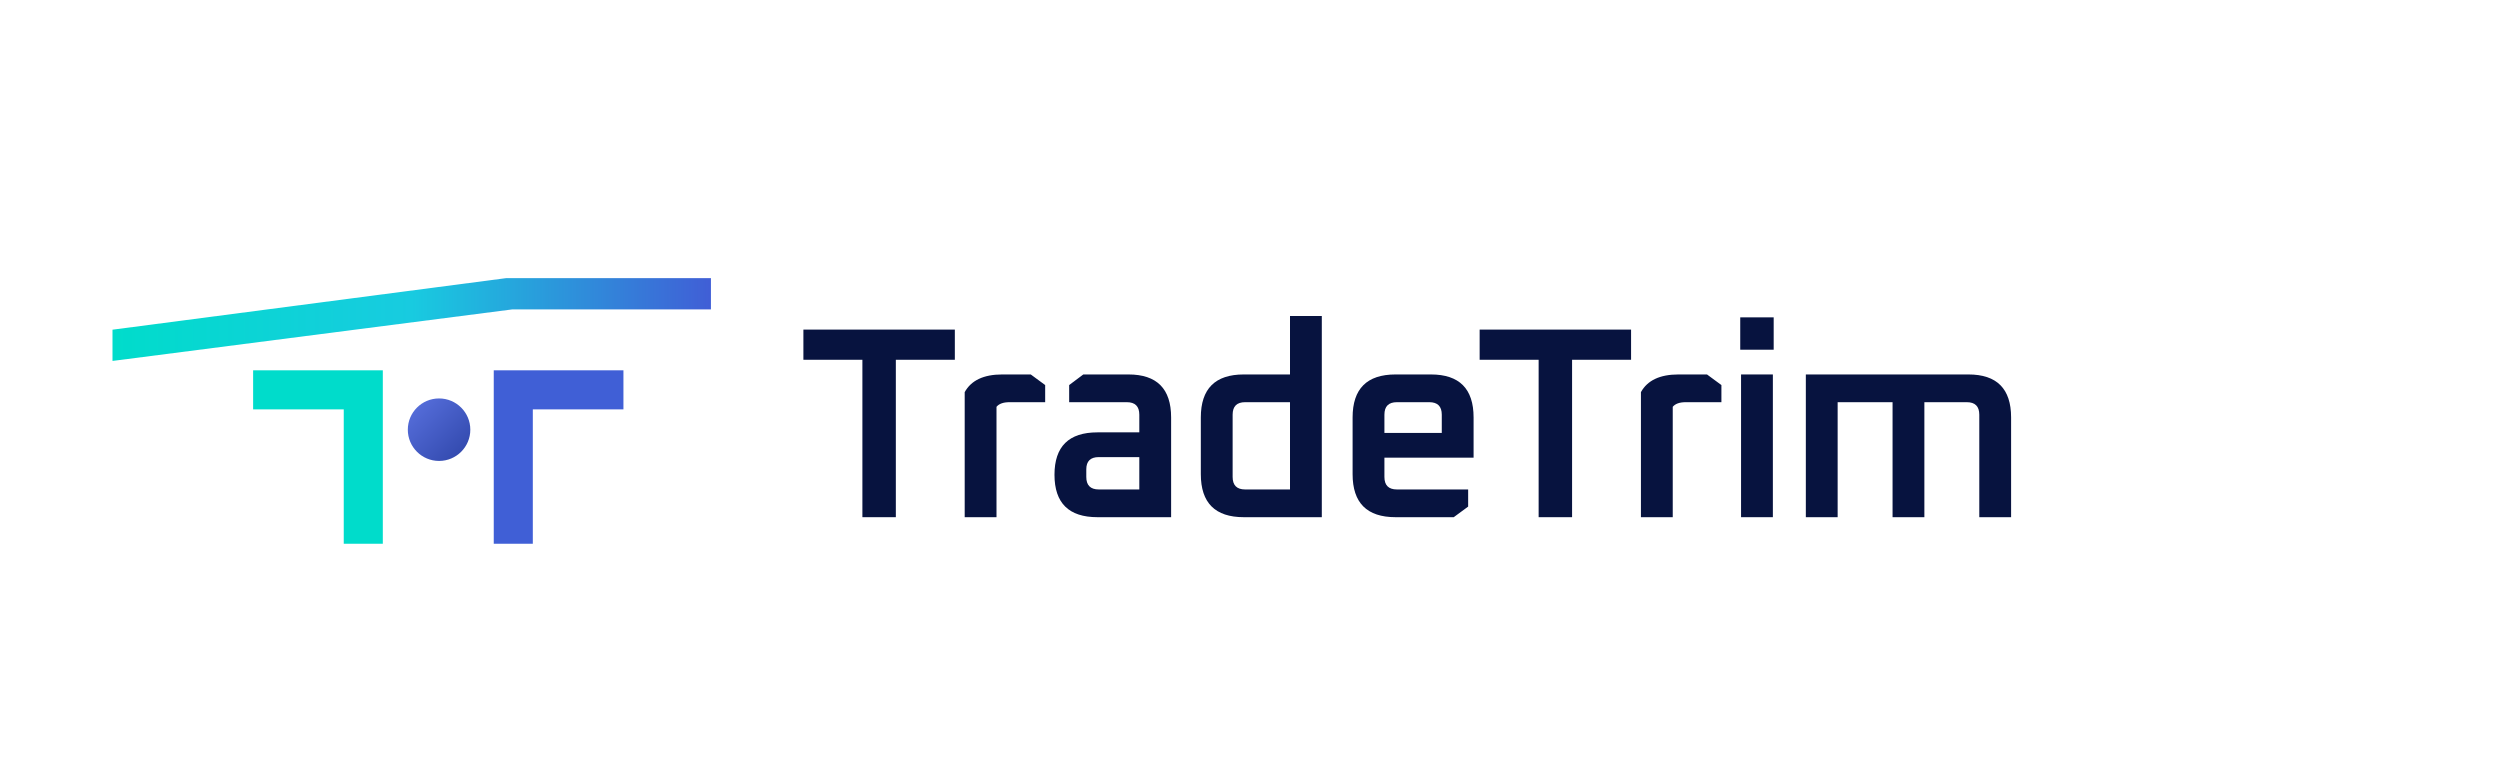
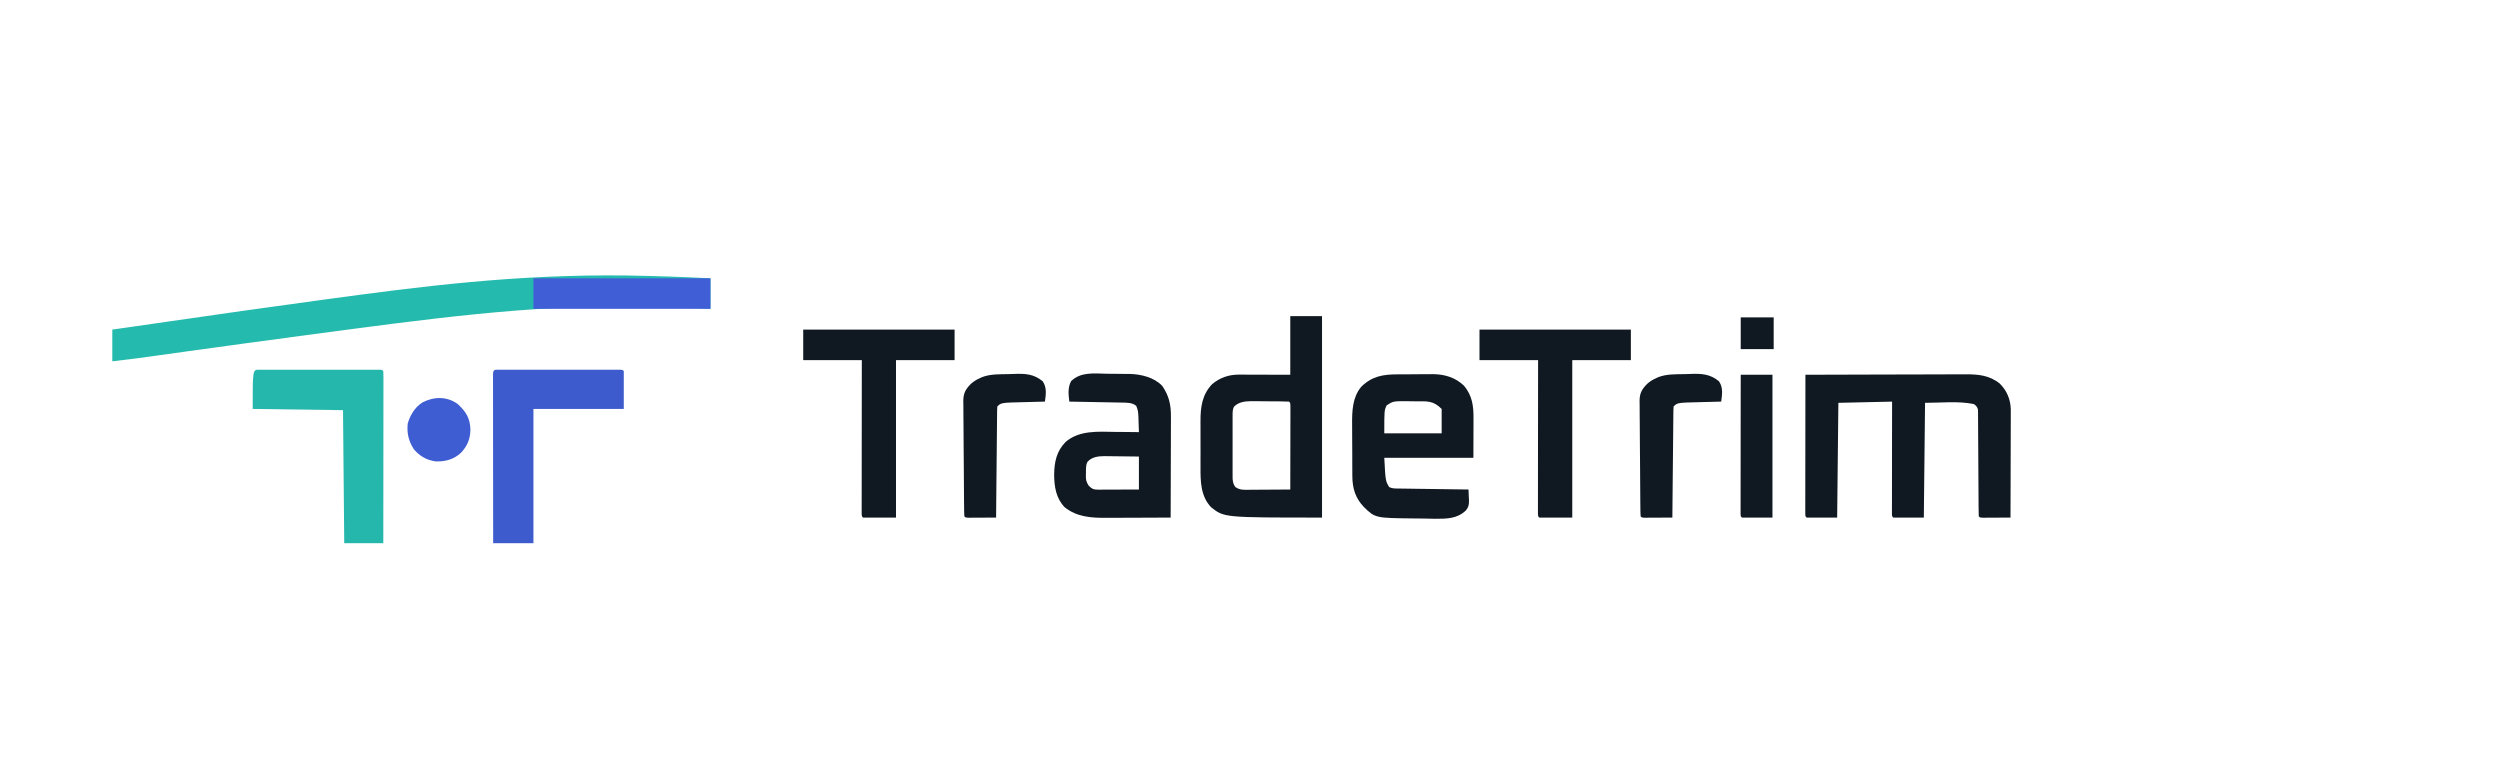
- <svg xmlns="http://www.w3.org/2000/svg" width="1600" height="500" viewBox="0 0 1600 500" version="1.1" id="svg30">
-   <defs id="defs14">
-     <linearGradient id="brand" x1="0" y1="0" x2="1" y2="0">
-       <stop offset="0" stop-color="#00DCCB" id="stop2" />
-       <stop offset="0.5" stop-color="#18CBE0" id="stop4" />
-       <stop offset="1" stop-color="#405FD6" id="stop6" />
-     </linearGradient>
-     <linearGradient id="purple" x1="0" y1="0" x2="1" y2="1">
-       <stop offset="0" stop-color="#5A72E0" id="stop9" />
-       <stop offset="1" stop-color="#2E45A8" id="stop11" />
-     </linearGradient>
-   </defs>
-   <g aria-label="TradeTrim emblem" id="g24">
-     <path d="M72 211 L324 178 H455 V198 H328 L72 231 Z" fill="url(#brand)" id="path16" />
-     <path d="M162 237 H245 V348 H220 V262 H162 Z" fill="#00DCCB" id="path18" />
-     <path d="M316 237 H399 V262 H341 V348 H316 Z" fill="#405FD6" id="path20" />
-     <circle cx="281" cy="275" r="20" fill="url(#purple)" id="circle22" />
-   </g>
-   <g font-family="Oxanium SemiBold" font-size="174" font-weight="600" letter-spacing="-5" id="g28">
-     <g aria-label="TradeTrim" id="text26" style="fill:#07133f">
-       <path d="M 514.176,230.254 V 210.94 h 96.918 v 19.314 H 573.336 V 331 H 551.934 V 230.254 Z" id="path34" />
-       <path d="m 617.404,331 v -80.04 q 6.264,-11.31 24.012,-11.31 h 18.27 l 9.222,6.786 v 10.962 h -22.794 q -5.916,0 -8.352,2.958 V 331 Z" id="path36" />
-       <path d="m 702.362,331 q -27.492,0 -27.492,-27.144 0,-27.144 27.492,-27.144 h 26.796 v -11.31 q 0,-8.004 -8.004,-8.004 h -36.888 v -10.962 l 9.048,-6.786 h 28.884 q 27.318,0 27.318,27.492 V 331 Z m -7.134,-25.752 q 0,8.004 8.004,8.004 h 25.926 v -20.706 h -25.926 q -8.004,0 -8.004,7.83 z" id="path38" />
-       <path d="m 768.528,303.508 v -36.366 q 0,-27.492 27.492,-27.492 h 29.58 v -37.41 h 20.358 V 331 h -49.938 q -27.492,0 -27.492,-27.492 z m 20.358,1.74 q 0,8.004 8.004,8.004 h 28.71 v -55.854 h -28.71 q -8.004,0 -8.004,8.004 z" id="path40" />
-       <path d="m 865.666,303.508 v -36.366 q 0,-27.492 27.492,-27.492 h 22.62 q 27.318,0 27.318,27.492 v 25.752 h -57.072 v 12.354 q 0,8.004 8.004,8.004 h 45.588 v 10.962 l -9.222,6.786 h -37.236 q -27.492,0 -27.492,-27.492 z m 20.358,-26.448 h 36.714 v -11.658 q 0,-8.004 -8.004,-8.004 h -20.706 q -8.004,0 -8.004,8.004 z" id="path42" />
-       <path d="M 946.97,230.254 V 210.94 h 96.918 v 19.314 h -37.758 V 331 H 984.728 V 230.254 Z" id="path44" />
-       <path d="m 1050.198,331 v -80.04 q 6.264,-11.31 24.012,-11.31 h 18.27 l 9.222,6.786 v 10.962 h -22.794 q -5.916,0 -8.352,2.958 V 331 Z" id="path46" />
-       <path d="M 1113.754,223.816 V 203.11 h 21.402 v 20.706 z m 0.522,107.184 v -91.35 h 20.358 V 331 Z" id="path48" />
-       <path d="m 1155.734,331 v -91.35 h 104.052 q 27.318,0 27.318,27.492 V 331 h -20.358 v -65.598 q 0,-8.004 -8.004,-8.004 h -27.144 V 331 h -20.358 v -73.602 h -35.148 V 331 Z" id="path50" />
-     </g>
-   </g>
+ <svg xmlns="http://www.w3.org/2000/svg" width="2048" height="640">
+   <path fill="#25baae" d="M513.688 225.688c.91.02 1.82.03 2.75.05 21.88.38 43.71 1.13 65.56 2.26v25c-3.28-.18-6.56-.36-9.93-.54-17.2-.86-34.41-1.23-51.63-1.46l-2.51-.03c-84.66-1.1-168.05 10.39-262.49 22.97l-5.37.72c-31.97 4.27-63.92 8.59-95.86 13.04-.75.11-1.49.21-2.26.32-7 .97-13.99 1.95-20.99 2.94-12.97 1.83-25.94 3.58-38.96 5.04v-26c1.84-.26 3.68-.52 5.57-.79l8.23-1.17c.76-.11 1.51-.22 2.29-.33 10.62-1.51 21.23-3.04 31.85-4.59 39.17-5.71 78.37-11.25 117.6-16.6l7.2-.99c79.23-10.82 157.82-21 248.95-19.84" />
+   <path fill="#101922" d="M1479 307c18.47-.07 36.94-.12 55.42-.16 8.57-.01 17.15-.03 25.73-.07 7.48-.03 14.96-.05 22.44-.05 3.95-.01 7.91-.02 11.87-.04 3.73-.02 7.46-.02 11.19-.02 1.37 0 2.73-.01 4.09-.02 10.58-.08 20.04.71 28.51 7.63 5.82 5.76 8.77 12.95 8.99 21.1.01 1.66 0 3.31-.01 4.96v2.75c0 2.98-.02 5.97-.03 8.95-.01 2.07-.01 4.15-.01 6.22-.01 5.45-.03 10.9-.05 16.34-.02 5.57-.03 11.13-.04 16.69-.02 10.91-.06 21.81-.1 32.72-3.54.02-7.08.04-10.63.05l-3.61.03c-1.73.01-3.46.01-5.19.02-.52 0-.52 0-3.16.01C1622 424 1622 424 1621 423c-.11-2.75-.15-5.48-.16-8.24 0-.86-.01-1.72-.01-2.61l-.03-5.65c-.01-2.97-.03-5.95-.05-8.92-.06-8.46-.12-16.92-.15-25.38-.02-5.17-.06-10.34-.1-15.51-.02-1.97-.03-3.95-.03-5.92 0-2.76-.03-5.52-.05-8.28 0-.82 0-1.64.01-2.48-.02-.75-.03-1.5-.04-2.28 0-.32 0-.32-.01-1.97-.53-2.44-1.39-3.28-3.38-4.76-13.08-2.62-26.66-1-40-1l-1 94h-25c-1-1-1-1-1.12-2.59v-4.5c0-.44 0-.44.01-2.65v-2.78c0-3.05 0-6.09.01-9.14 0-2.11.01-4.21.01-6.32 0-5.55.01-11.11.02-16.66.01-6.66.02-13.32.02-19.98.01-10.13.03-20.25.05-30.38l-44 1-1 94h-25c-1-1-1-1-1.12-2.93v-5.56c0-1.08 0-2.16.01-3.27v-3.43c0-3.11 0-6.22.01-9.34 0-3.24.01-6.49.01-9.74 0-6.16.01-12.31.02-18.47.01-7 .01-14.01.02-21.01.01-14.42.03-28.83.05-43.25m-422-48h26v165c-80.28 0-80.28 0-90.82-8.46-8.59-8.85-8.79-21.24-8.71-32.76 0-1.44-.01-2.88-.01-4.31-.01-2.99 0-5.98.02-8.97.02-3.8.01-7.6-.02-11.4q-.015-4.44 0-8.88c.01-1.4 0-2.8-.01-4.2-.05-11.37 1.3-21.71 9.49-30.3 6.4-5.34 13.66-7.86 21.94-7.83h2.89c.99 0 1.98.01 3 .01.92 0 1.84 0 2.78.01q5.13 0 10.26.03l23.19.06Zm-46.18 74.24c-1.19 2.55-1.07 4.74-1.08 7.54 0 .58-.01 1.16-.01 1.76-.01 1.91 0 3.82 0 5.74v3.99c0 2.79 0 5.58.01 8.37.01 3.57 0 7.15-.01 10.72-.01 2.75 0 5.5 0 8.25v3.95c-.01 1.84 0 3.68.01 5.53 0 1.04 0 2.09.01 3.17.26 2.83.62 4.42 2.25 6.74 2.76 1.83 4.94 2.25 8.22 2.23h2.48l2.66-.03c.9-.01 1.81-.01 2.74-.01 2.88-.01 5.77-.04 8.65-.07 1.96-.01 3.91-.01 5.87-.02 4.79-.02 9.59-.06 14.38-.1.02-9.24.04-18.48.05-27.72.01-4.29.01-8.58.03-12.87.01-4.14.01-8.27.01-12.41.01-1.58.01-3.16.02-4.75v-6.62c.01-.33.01-.33.01-2-.01-4.52-.01-4.52-1.12-5.63-2.66-.13-5.29-.19-7.95-.2-.4-.01-.4-.01-2.43-.02-1.71-.01-3.41-.02-5.12-.02-2.59-.01-5.19-.04-7.78-.07-1.66-.01-3.32-.01-4.98-.02-.77-.01-1.54-.02-2.33-.04-5.27.03-10.77.58-14.59 4.61m134.075-26.576c1.03-.01 2.06-.01 3.12-.02 2.16-.01 4.33-.01 6.49-.01 3.29-.01 6.57-.05 9.86-.08 2.11-.01 4.23-.01 6.34-.01.97-.02 1.94-.03 2.94-.05 9.7.07 18.5 2.65 25.63 9.44 6.8 8.14 7.88 16.55 7.82 26.74v2.49l-.03 9.15-.06 20.69h-73c1 19 1 19 4 24 2.73 1.36 4.95 1.16 8.01 1.2l1.86.03c2.03.03 4.07.06 6.1.08 1.41.02 2.82.04 4.23.07l11.14.15c3.78.05 7.57.1 11.36.16 7.43.11 14.86.21 22.3.31q.165 3.33.27 6.66c.04.63.07 1.25.11 1.89.08 3.48-.19 5.66-2.38 8.44-7.18 7.04-15.79 6.98-25.42 6.99-2.9-.04-5.8-.11-8.7-.19-2.92-.07-5.84-.08-8.76-.09-31.57-.33-31.57-.33-40.92-9.46-6.95-7.33-9.3-15.2-9.37-25.22 0-.58-.01-1.15-.01-1.75-.02-1.89-.02-3.79-.03-5.68 0-.66 0-1.31-.01-1.98-.01-3.47-.02-6.93-.02-10.39-.01-3.55-.03-7.09-.06-10.64-.02-2.75-.03-5.5-.03-8.26 0-1.3-.01-2.61-.02-3.91-.1-10.77.31-22.06 7.55-30.66 8.82-8.59 17.78-10.06 29.69-10.09m-8.89 25.34c-2 4-2 4-2 23h47v-20c-7.04-7.04-11.86-6.22-21.31-6.24-1.99-.01-3.98-.05-5.97-.08-12.39-.1-12.39-.1-17.72 3.32m-229.347-25.827c3.27.07 6.53.08 9.8.08 2.11.02 4.21.04 6.32.07.96.01 1.92.01 2.91.01 9.26.26 19.64 2.79 26.31 9.66 5.62 7.95 7.31 15.7 7.23 25.24v2.73c0 2.94-.02 5.89-.03 8.84-.01 2.05-.01 4.11-.01 6.16-.01 5.39-.03 10.77-.05 16.16-.02 5.51-.03 11.01-.04 16.51-.02 10.79-.06 21.58-.1 32.36-8.3.05-16.6.09-24.9.11-3.86.01-7.72.02-11.57.04-3.73.03-7.46.04-11.19.04-1.41.01-2.83.01-4.24.02-12.55.1-24.7-.47-34.92-8.67-7.08-7.29-8.55-16.92-8.62-26.66.16-10.47 1.88-19.16 9.44-26.88 11.32-9.72 26.83-8.38 40.75-8.18 1.87.01 3.75.02 5.62.04 4.54.03 9.09.08 13.63.14-.08-3.08-.19-6.16-.31-9.25-.02-.87-.05-1.74-.07-2.64-.15-3.59-.27-6.39-1.85-9.65-3.32-2.73-7.59-2.59-11.74-2.66l-2.91-.06c-.51-.01-.51-.01-3.11-.05-1.05-.02-2.11-.04-3.2-.07l-10.12-.18c-2.29-.04-4.58-.09-6.87-.13-5.61-.11-11.21-.21-16.82-.31-.73-5.79-1.36-11.35 1.39-16.68 7.72-7.81 19.08-6.38 29.27-6.14m-15.83 72.22c-1.45 2.81-1.2 5.89-1.2 8.98-.03.66-.05 1.32-.08 2-.02 3.72.25 5.32 2.35 8.54 2.69 2.67 4.06 3.21 7.73 3.2h2.24c.8-.01 1.6-.01 2.42-.02h2.48l7.86-.03c1.77-.01 3.54-.01 5.32-.02 4.35-.01 8.7-.03 13.05-.05v-27c-4.71-.07-9.43-.13-14.14-.16l-4.8-.06c-2.31-.04-4.63-.06-6.94-.07-.35-.01-.35-.01-2.14-.05-5.08 0-10.68.62-14.15 4.74" />
+   <path fill="#3d5bcc" d="M409.1 302.873c.44 0 .44 0 2.68-.01.49 0 .49 0 2.96.01.51 0 .51 0 3.1-.01h8.43c2.94.01 5.88 0 8.81 0 4.94 0 9.87 0 14.8.01 5.71 0 11.42 0 17.13-.01h23.47c3.26 0 6.52 0 9.78.01.98 0 1.96-.01 2.96-.01.89 0 1.77.01 2.68.01h2.34c1.76.13 1.76.13 2.76 1.13v31h-74v110h-33c-.02-18.37-.04-36.74-.05-55.1-.01-8.53-.01-17.06-.03-25.59-.01-7.43-.01-14.86-.01-22.29-.01-3.93-.01-7.87-.02-11.8v-11.11c0-1.36-.01-2.72-.01-4.08v-8.71c.21-3.93 1.7-3.45 5.22-3.45" />
+   <path fill="#25b7ac" d="M212.1 302.873c.44 0 .44 0 2.68-.01.49 0 .49 0 2.96.01.51 0 .51 0 3.1-.01h8.43c2.94.01 5.88 0 8.81 0 4.94 0 9.87 0 14.8.01 5.71 0 11.42 0 17.13-.01h23.47c3.26 0 6.52 0 9.78.01.98 0 1.96-.01 2.96-.01.89 0 1.77.01 2.68.01h2.34c1.76.13 1.76.13 2.76 1.13.1 1.82.12 3.65.12 5.47v1.75c0 1.94 0 3.89-.01 5.83v4.17c0 3.78 0 7.57-.01 11.35 0 3.95-.01 7.9-.01 11.85 0 7.48-.01 14.96-.02 22.45-.01 8.52-.01 17.03-.02 25.55-.01 17.53-.03 35.05-.05 52.58h-32c-.16-17.99-.16-17.99-1-109-12.21-.17-12.21-.17-74-1 0-32.13 0-32.13 5.1-32.13" />
+   <path fill="#101922" d="M1212 270h124v25h-48v129h-27c-1-1-1-1-1.12-3.12v-6.13c0-1.2 0-2.41.01-3.61v-3.79c0-3.43 0-6.86.01-10.3 0-3.58.01-7.17.01-10.75 0-6.8.01-13.59.02-20.38.01-7.73.01-15.46.02-23.2.01-15.9.03-31.81.05-47.72h-48Zm-554 0h124v25h-48v129h-27c-1-1-1-1-1.12-3.12v-6.13c0-1.2 0-2.41.01-3.61v-3.79c0-3.43 0-6.86.01-10.3 0-3.58.01-7.17.01-10.75 0-6.8.01-13.59.02-20.38.01-7.73.01-15.46.02-23.2.01-15.9.03-31.81.05-47.72h-48Zm721.872 36.485c1.49-.03 2.98-.08 4.47-.14 9.18-.39 16.51-.09 23.8 5.96 3.54 5.13 2.68 10.76 1.86 16.69l-2.63.06c-3.25.08-6.5.17-9.75.26-1.4.04-2.8.08-4.2.11-19.28.44-19.28.44-22.42 3.57-.14 1.55-.14 1.55-.16 3.58-.01.38-.01.38-.03 2.32-.01.85-.01 1.7-.02 2.57 0 .45 0 .45-.03 2.69-.03 2.95-.05 5.9-.08 8.85l-.06 6.12c-.06 5.37-.11 10.75-.15 16.13-.05 5.48-.11 10.96-.17 16.45l-.3 32.29c-3.54.03-7.09.05-10.63.06-1.2 0-2.41.01-3.62.02-1.73.01-3.46.02-5.19.02-.52.01-.52.01-3.15.02-2.41-.12-2.41-.12-3.41-1.12-.11-1.3-.15-2.62-.17-3.93l-.03-2.57-.03-2.84-.03-2.98c-.1-9.08-.15-18.16-.19-27.24-.02-6.71-.08-13.42-.16-20.12-.06-5.29-.08-10.58-.1-15.87-.01-2.25-.03-4.49-.06-6.74-.05-3.15-.05-6.3-.04-9.45-.03-.92-.05-1.85-.07-2.8.08-6.27 1.75-9.4 6.11-13.89 2.17-1.92 4.25-3.31 6.89-4.5l2.45-1.15c6.83-2.56 14.11-2.31 21.3-2.43m-554 0c1.49-.03 2.98-.08 4.47-.14 9.18-.39 16.51-.09 23.8 5.96 3.54 5.13 2.68 10.76 1.86 16.69l-2.63.06c-3.25.08-6.5.17-9.75.26-1.4.04-2.8.08-4.2.11-19.28.44-19.28.44-22.42 3.57-.14 1.55-.14 1.55-.16 3.58-.01.38-.01.38-.03 2.32-.01.85-.01 1.7-.02 2.57 0 .45 0 .45-.03 2.69-.03 2.95-.05 5.9-.08 8.85l-.06 6.12c-.06 5.37-.11 10.75-.15 16.13-.05 5.48-.11 10.96-.17 16.45l-.3 32.29c-3.54.03-7.09.05-10.63.06-1.2 0-2.41.01-3.62.02-1.73.01-3.46.02-5.19.02-.52.01-.52.01-3.15.02-2.41-.12-2.41-.12-3.41-1.12-.11-1.3-.15-2.62-.17-3.93l-.03-2.57-.03-2.84-.03-2.98c-.1-9.08-.15-18.16-.19-27.24-.02-6.71-.08-13.42-.16-20.12-.06-5.29-.08-10.58-.1-15.87-.01-2.25-.03-4.49-.06-6.74-.05-3.15-.05-6.3-.04-9.45-.03-.92-.05-1.85-.07-2.8.08-6.27 1.75-9.4 6.11-13.89 2.17-1.92 4.25-3.31 6.89-4.5l2.45-1.15c6.83-2.56 14.11-2.31 21.3-2.43" />
+   <path fill="#405fd6" d="M437 228h145v25H437Z" />
+   <path fill="#101922" d="M1426 307h26v117h-25c-1-1-1-1-1.12-2.93v-5.56c0-1.08 0-2.16.01-3.27v-3.43c0-3.11 0-6.22.01-9.34 0-3.24.01-6.49.01-9.74 0-6.16.01-12.31.02-18.47.01-7 .01-14.01.02-21.01.01-14.42.03-28.83.05-43.25" />
+   <path fill="#3f5dd2" d="M375 331c6.83 6.37 9.97 11.43 10.38 20.81-.17 7.82-2.38 13.34-7.69 19.07-6 5.49-12.58 7.29-20.69 7.12-7.52-1.07-13.06-4.24-18-10-4.26-6.72-5.82-13.07-5-21 1.96-6.9 5.9-13.35 11.99-17.29 9.36-4.92 20.21-5.15 29.01 1.29" />
+   <path fill="#101922" d="M1426 260h27v26h-27Z" />
</svg>
